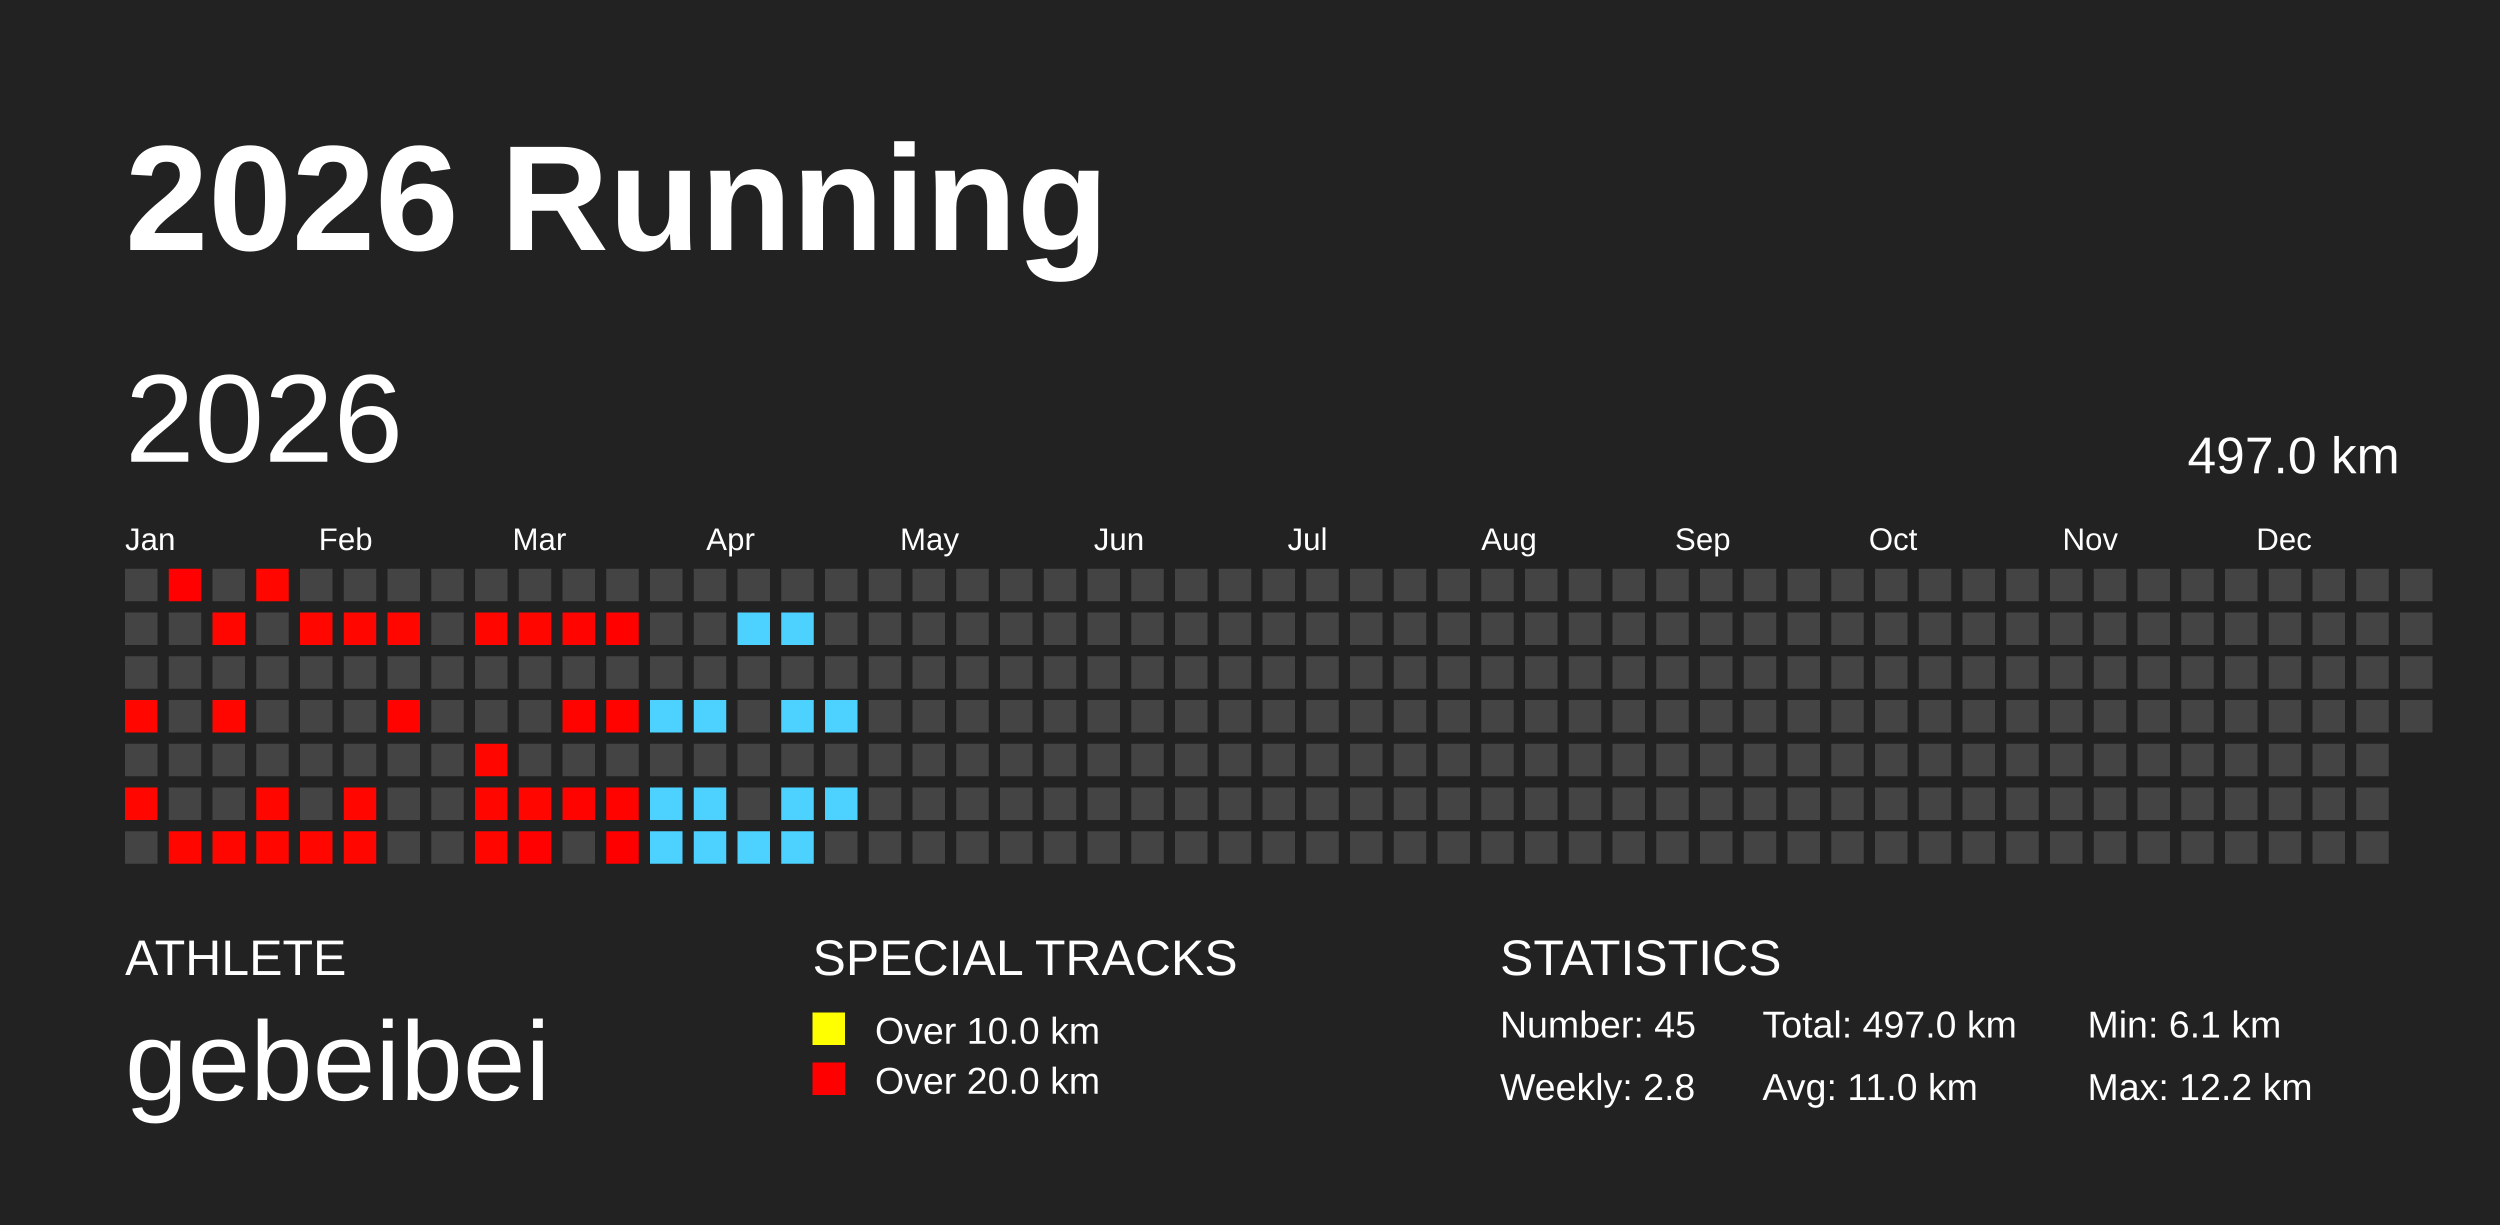
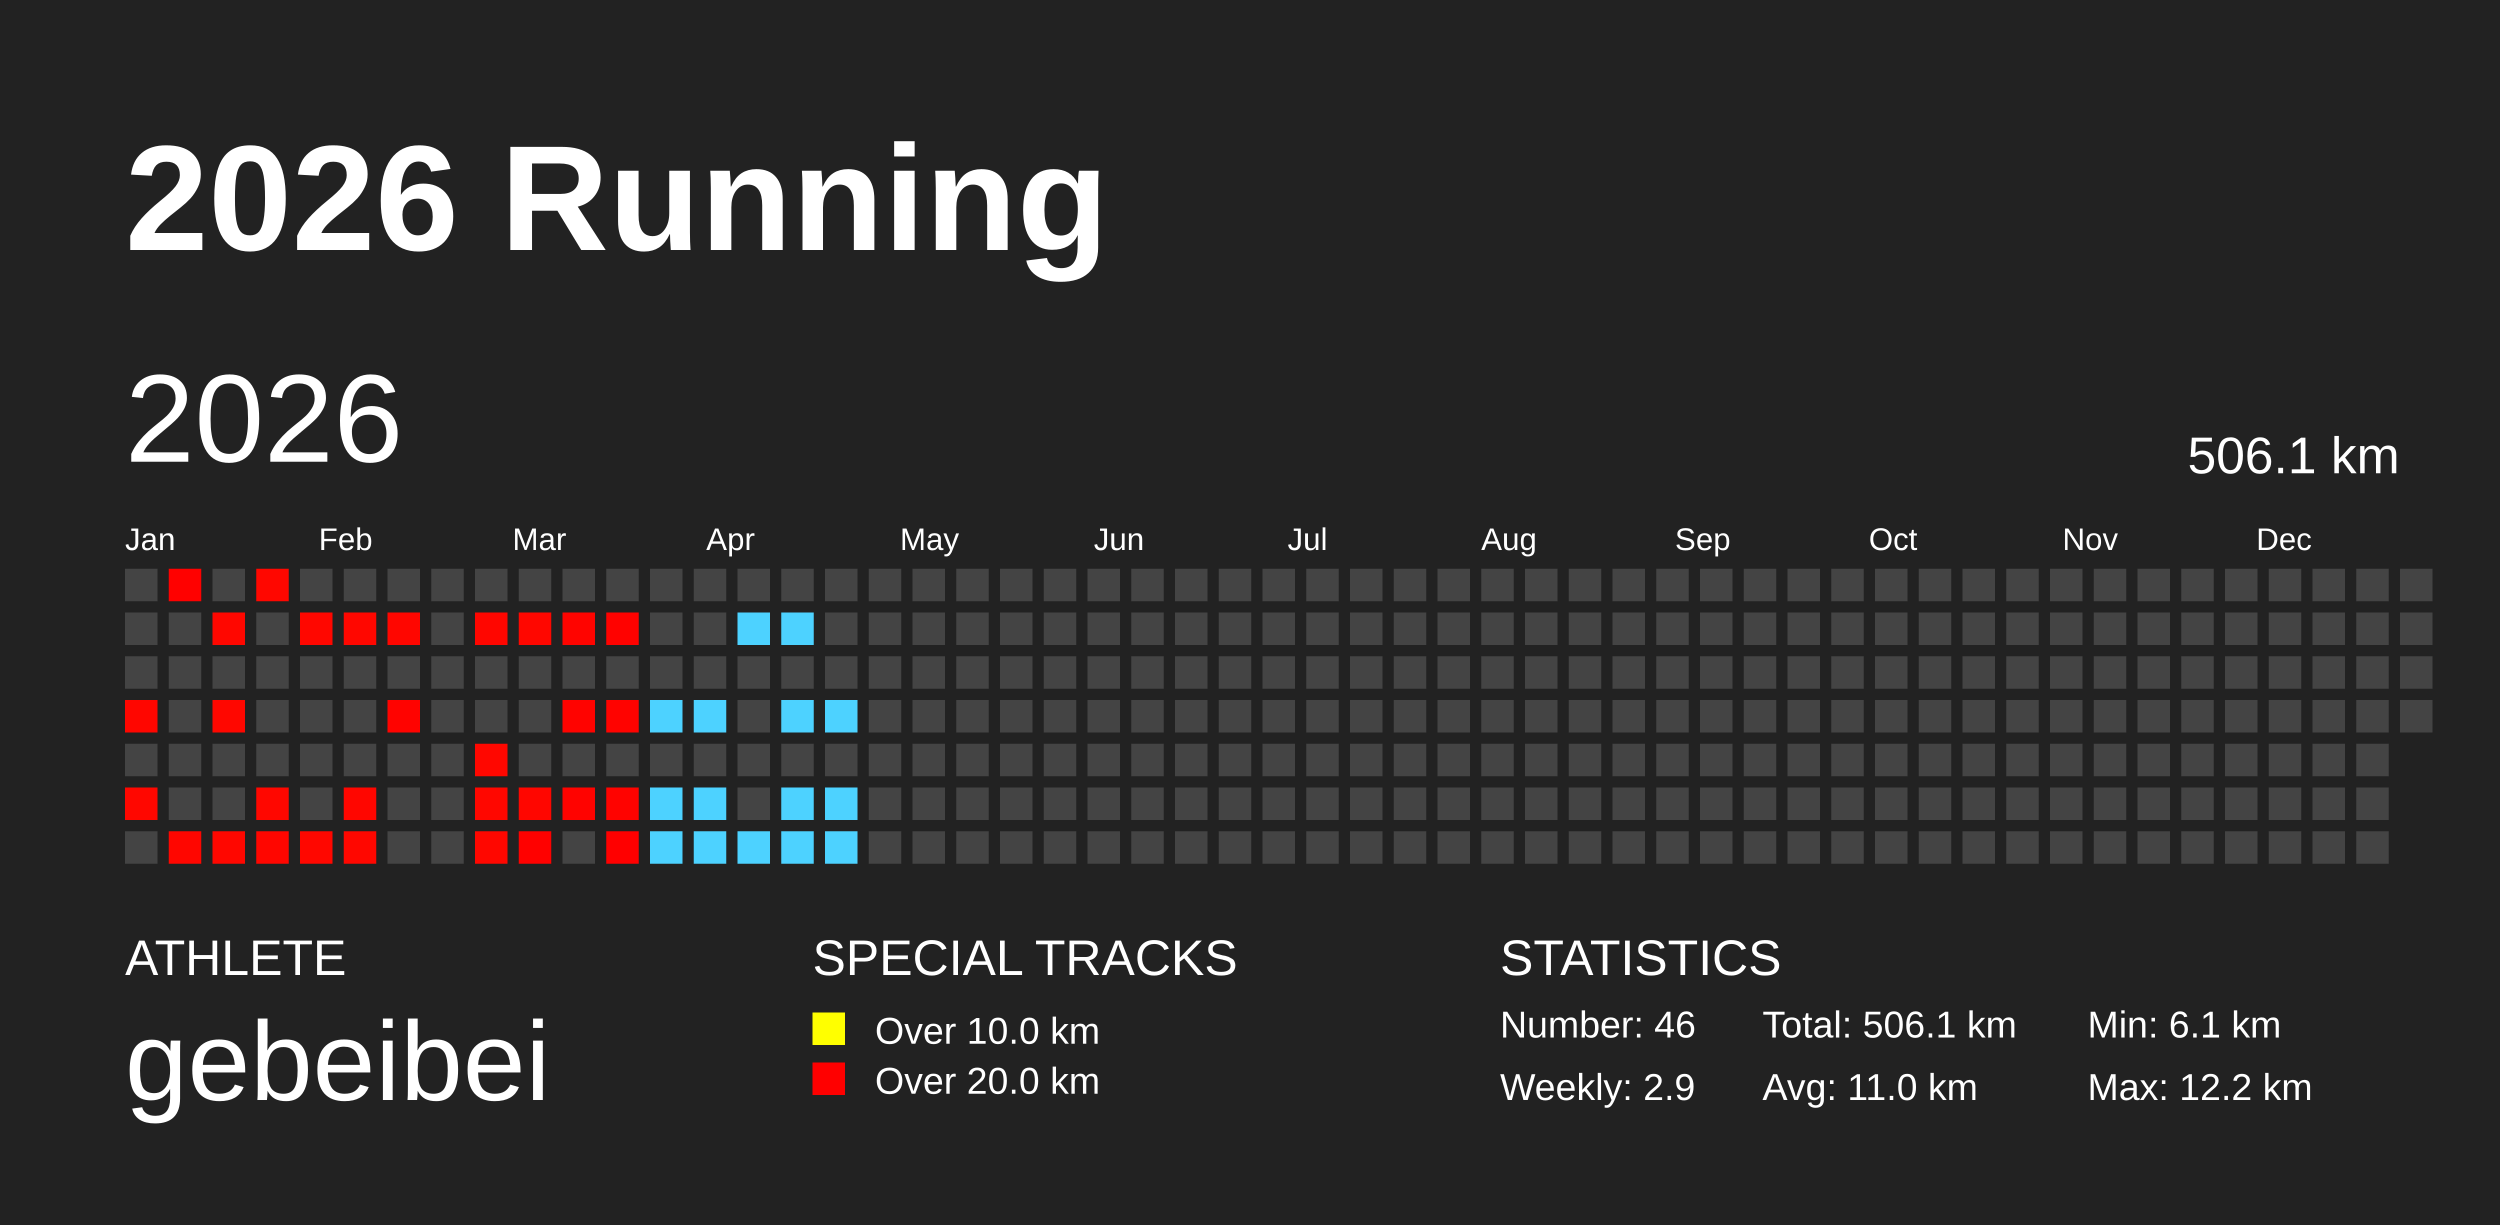
<svg xmlns="http://www.w3.org/2000/svg" baseProfile="full" height="98mm" version="1.1" viewBox="0,0,200,98" width="200mm">
  <defs />
  <rect fill="#222222" height="98" width="200" x="0" y="0" />
  <text fill="#FFFFFF" style="font-size:12px; font-family:Arial; font-weight:bold;" x="10" y="20">2026 Running</text>
  <text fill="#FFFFFF" style="font-size:4px; font-family:Arial" x="10" y="78">ATHLETE</text>
  <text fill="#FFFFFF" style="font-size:9px; font-family:Arial" x="10" y="88">gebeibei</text>
  <text fill="#FFFFFF" style="font-size:4px; font-family:Arial" x="65" y="78">SPECIAL TRACKS</text>
  <rect fill="yellow" height="2.6" width="2.6" x="65" y="81" />
  <text fill="#FFFFFF" style="font-size:3px; font-family:Arial" x="70" y="83.5">Over 10.0 km</text>
  <rect fill="red" height="2.6" width="2.6" x="65" y="85" />
  <text fill="#FFFFFF" style="font-size:3px; font-family:Arial" x="70" y="87.5">Over 20.0 km</text>
  <text fill="#FFFFFF" style="font-size:4px; font-family:Arial" x="120" y="78">STATISTICS</text>
-   <text fill="#FFFFFF" style="font-size:3px; font-family:Arial" x="120" y="83">Number: 45</text>
-   <text fill="#FFFFFF" style="font-size:3px; font-family:Arial" x="120" y="88">Weekly: 2.8</text>
-   <text fill="#FFFFFF" style="font-size:3px; font-family:Arial" x="141" y="83">Total: 497.0 km</text>
+   <text fill="#FFFFFF" style="font-size:3px; font-family:Arial" x="120" y="83">Number: 46</text>
+   <text fill="#FFFFFF" style="font-size:3px; font-family:Arial" x="120" y="88">Weekly: 2.9</text>
+   <text fill="#FFFFFF" style="font-size:3px; font-family:Arial" x="141" y="83">Total: 506.1 km</text>
  <text fill="#FFFFFF" style="font-size:3px; font-family:Arial" x="141" y="88">Avg: 11.0 km</text>
  <text fill="#FFFFFF" style="font-size:3px; font-family:Arial" x="167" y="83">Min: 6.1 km</text>
  <text fill="#FFFFFF" style="font-size:3px; font-family:Arial" x="167" y="88">Max: 12.2 km</text>
  <text dominant-baseline="hanging" fill="#FFFFFF" style="font-size:10.0px; font-family:Arial;" x="10" y="30">2026</text>
-   <text dominant-baseline="hanging" fill="#FFFFFF" style="font-size:4.125px; font-family:Arial;" x="175" y="35">497.0 km</text>
+   <text dominant-baseline="hanging" fill="#FFFFFF" style="font-size:4.125px; font-family:Arial;" x="175" y="35">506.1 km</text>
  <text fill="#FFFFFF" style="font-size:2.5px; font-family:Arial" x="10.0" y="44">Jan</text>
  <text fill="#FFFFFF" style="font-size:2.5px; font-family:Arial" x="25.5" y="44">Feb</text>
  <text fill="#FFFFFF" style="font-size:2.5px; font-family:Arial" x="41.0" y="44">Mar</text>
  <text fill="#FFFFFF" style="font-size:2.5px; font-family:Arial" x="56.5" y="44">Apr</text>
  <text fill="#FFFFFF" style="font-size:2.5px; font-family:Arial" x="72.0" y="44">May</text>
  <text fill="#FFFFFF" style="font-size:2.5px; font-family:Arial" x="87.5" y="44">Jun</text>
  <text fill="#FFFFFF" style="font-size:2.5px; font-family:Arial" x="103.0" y="44">Jul</text>
  <text fill="#FFFFFF" style="font-size:2.5px; font-family:Arial" x="118.5" y="44">Aug</text>
  <text fill="#FFFFFF" style="font-size:2.5px; font-family:Arial" x="134.0" y="44">Sep</text>
  <text fill="#FFFFFF" style="font-size:2.5px; font-family:Arial" x="149.5" y="44">Oct</text>
  <text fill="#FFFFFF" style="font-size:2.5px; font-family:Arial" x="165.0" y="44">Nov</text>
  <text fill="#FFFFFF" style="font-size:2.5px; font-family:Arial" x="180.5" y="44">Dec</text>
  <rect fill="#444444" height="2.6" width="2.6" x="10.0" y="45.5" />
  <rect fill="#444444" height="2.6" width="2.6" x="10.0" y="49.0" />
  <rect fill="#444444" height="2.6" width="2.6" x="10.0" y="52.5" />
  <rect fill="#ff0600" height="2.6" width="2.6" x="10.0" y="56.0" />
  <rect fill="#444444" height="2.6" width="2.6" x="10.0" y="59.5" />
  <rect fill="#ff0700" height="2.6" width="2.6" x="10.0" y="63.0" />
  <rect fill="#444444" height="2.6" width="2.6" x="10.0" y="66.5" />
  <rect fill="#ff0100" height="2.6" width="2.6" x="13.5" y="45.5" />
  <rect fill="#444444" height="2.6" width="2.6" x="13.5" y="49.0" />
  <rect fill="#444444" height="2.6" width="2.6" x="13.5" y="52.5" />
  <rect fill="#444444" height="2.6" width="2.6" x="13.5" y="56.0" />
  <rect fill="#444444" height="2.6" width="2.6" x="13.5" y="59.5" />
  <rect fill="#444444" height="2.6" width="2.6" x="13.5" y="63.0" />
  <rect fill="#ff0600" height="2.6" width="2.6" x="13.5" y="66.5" />
  <rect fill="#444444" height="2.6" width="2.6" x="17.0" y="45.5" />
  <rect fill="#ff0700" height="2.6" width="2.6" x="17.0" y="49.0" />
  <rect fill="#444444" height="2.6" width="2.6" x="17.0" y="52.5" />
  <rect fill="#ff0700" height="2.6" width="2.6" x="17.0" y="56.0" />
  <rect fill="#444444" height="2.6" width="2.6" x="17.0" y="59.5" />
  <rect fill="#444444" height="2.6" width="2.6" x="17.0" y="63.0" />
  <rect fill="#ff0700" height="2.6" width="2.6" x="17.0" y="66.5" />
  <rect fill="#ff0700" height="2.6" width="2.6" x="20.5" y="45.5" />
  <rect fill="#444444" height="2.6" width="2.6" x="20.5" y="49.0" />
  <rect fill="#444444" height="2.6" width="2.6" x="20.5" y="52.5" />
  <rect fill="#444444" height="2.6" width="2.6" x="20.5" y="56.0" />
  <rect fill="#444444" height="2.6" width="2.6" x="20.5" y="59.5" />
  <rect fill="#ff0700" height="2.6" width="2.6" x="20.5" y="63.0" />
  <rect fill="#ff0600" height="2.6" width="2.6" x="20.5" y="66.5" />
  <rect fill="#444444" height="2.6" width="2.6" x="24.0" y="45.5" />
  <rect fill="#ff0700" height="2.6" width="2.6" x="24.0" y="49.0" />
  <rect fill="#444444" height="2.6" width="2.6" x="24.0" y="52.5" />
  <rect fill="#444444" height="2.6" width="2.6" x="24.0" y="56.0" />
  <rect fill="#444444" height="2.6" width="2.6" x="24.0" y="59.5" />
  <rect fill="#444444" height="2.6" width="2.6" x="24.0" y="63.0" />
  <rect fill="#ff0700" height="2.6" width="2.6" x="24.0" y="66.5" />
  <rect fill="#444444" height="2.6" width="2.6" x="27.5" y="45.5" />
  <rect fill="#ff0700" height="2.6" width="2.6" x="27.5" y="49.0" />
  <rect fill="#444444" height="2.6" width="2.6" x="27.5" y="52.5" />
  <rect fill="#444444" height="2.6" width="2.6" x="27.5" y="56.0" />
  <rect fill="#444444" height="2.6" width="2.6" x="27.5" y="59.5" />
  <rect fill="#ff0600" height="2.6" width="2.6" x="27.5" y="63.0" />
  <rect fill="#ff0700" height="2.6" width="2.6" x="27.5" y="66.5" />
  <rect fill="#444444" height="2.6" width="2.6" x="31.0" y="45.5" />
  <rect fill="#ff0600" height="2.6" width="2.6" x="31.0" y="49.0" />
  <rect fill="#444444" height="2.6" width="2.6" x="31.0" y="52.5" />
  <rect fill="#ff0300" height="2.6" width="2.6" x="31.0" y="56.0" />
  <rect fill="#444444" height="2.6" width="2.6" x="31.0" y="59.5" />
  <rect fill="#444444" height="2.6" width="2.6" x="31.0" y="63.0" />
  <rect fill="#444444" height="2.6" width="2.6" x="31.0" y="66.5" />
  <rect fill="#444444" height="2.6" width="2.6" x="34.5" y="45.5" />
  <rect fill="#444444" height="2.6" width="2.6" x="34.5" y="49.0" />
  <rect fill="#444444" height="2.6" width="2.6" x="34.5" y="52.5" />
  <rect fill="#444444" height="2.6" width="2.6" x="34.5" y="56.0" />
  <rect fill="#444444" height="2.6" width="2.6" x="34.5" y="59.5" />
  <rect fill="#444444" height="2.6" width="2.6" x="34.5" y="63.0" />
  <rect fill="#444444" height="2.6" width="2.6" x="34.5" y="66.5" />
  <rect fill="#444444" height="2.6" width="2.6" x="38.0" y="45.5" />
  <rect fill="#ff0600" height="2.6" width="2.6" x="38.0" y="49.0" />
  <rect fill="#444444" height="2.6" width="2.6" x="38.0" y="52.5" />
  <rect fill="#444444" height="2.6" width="2.6" x="38.0" y="56.0" />
  <rect fill="#ff0700" height="2.6" width="2.6" x="38.0" y="59.5" />
  <rect fill="#ff0700" height="2.6" width="2.6" x="38.0" y="63.0" />
  <rect fill="#ff0700" height="2.6" width="2.6" x="38.0" y="66.5" />
  <rect fill="#444444" height="2.6" width="2.6" x="41.5" y="45.5" />
  <rect fill="#ff0700" height="2.6" width="2.6" x="41.5" y="49.0" />
  <rect fill="#444444" height="2.6" width="2.6" x="41.5" y="52.5" />
  <rect fill="#444444" height="2.6" width="2.6" x="41.5" y="56.0" />
  <rect fill="#444444" height="2.6" width="2.6" x="41.5" y="59.5" />
  <rect fill="#ff0600" height="2.6" width="2.6" x="41.5" y="63.0" />
  <rect fill="#ff0100" height="2.6" width="2.6" x="41.5" y="66.5" />
  <rect fill="#444444" height="2.6" width="2.6" x="45.0" y="45.5" />
  <rect fill="#ff0400" height="2.6" width="2.6" x="45.0" y="49.0" />
  <rect fill="#444444" height="2.6" width="2.6" x="45.0" y="52.5" />
  <rect fill="#ff0300" height="2.6" width="2.6" x="45.0" y="56.0" />
  <rect fill="#444444" height="2.6" width="2.6" x="45.0" y="59.5" />
  <rect fill="#ff0300" height="2.6" width="2.6" x="45.0" y="63.0" />
  <rect fill="#444444" height="2.6" width="2.6" x="45.0" y="66.5" />
  <rect fill="#444444" height="2.6" width="2.6" x="48.5" y="45.5" />
  <rect fill="#ff0200" height="2.6" width="2.6" x="48.5" y="49.0" />
  <rect fill="#444444" height="2.6" width="2.6" x="48.5" y="52.5" />
  <rect fill="#ff0300" height="2.6" width="2.6" x="48.5" y="56.0" />
  <rect fill="#444444" height="2.6" width="2.6" x="48.5" y="59.5" />
  <rect fill="#ff0300" height="2.6" width="2.6" x="48.5" y="63.0" />
  <rect fill="#ff0000" height="2.6" width="2.6" x="48.5" y="66.5" />
  <rect fill="#444444" height="2.6" width="2.6" x="52.0" y="45.5" />
  <rect fill="#444444" height="2.6" width="2.6" x="52.0" y="49.0" />
  <rect fill="#444444" height="2.6" width="2.6" x="52.0" y="52.5" />
  <rect fill="#4dd2ff" height="2.6" width="2.6" x="52.0" y="56.0" />
  <rect fill="#444444" height="2.6" width="2.6" x="52.0" y="59.5" />
  <rect fill="#4dd2ff" height="2.6" width="2.6" x="52.0" y="63.0" />
  <rect fill="#4dd2ff" height="2.6" width="2.6" x="52.0" y="66.5" />
  <rect fill="#444444" height="2.6" width="2.6" x="55.5" y="45.5" />
  <rect fill="#444444" height="2.6" width="2.6" x="55.5" y="49.0" />
  <rect fill="#444444" height="2.6" width="2.6" x="55.5" y="52.5" />
  <rect fill="#4dd2ff" height="2.6" width="2.6" x="55.5" y="56.0" />
  <rect fill="#444444" height="2.6" width="2.6" x="55.5" y="59.5" />
  <rect fill="#4dd2ff" height="2.6" width="2.6" x="55.5" y="63.0" />
  <rect fill="#4dd2ff" height="2.6" width="2.6" x="55.5" y="66.5" />
  <rect fill="#444444" height="2.6" width="2.6" x="59.0" y="45.5" />
  <rect fill="#4dd2ff" height="2.6" width="2.6" x="59.0" y="49.0" />
  <rect fill="#444444" height="2.6" width="2.6" x="59.0" y="52.5" />
  <rect fill="#444444" height="2.6" width="2.6" x="59.0" y="56.0" />
  <rect fill="#444444" height="2.6" width="2.6" x="59.0" y="59.5" />
  <rect fill="#444444" height="2.6" width="2.6" x="59.0" y="63.0" />
  <rect fill="#4dd2ff" height="2.6" width="2.6" x="59.0" y="66.5" />
  <rect fill="#444444" height="2.6" width="2.6" x="62.5" y="45.5" />
  <rect fill="#4dd2ff" height="2.6" width="2.6" x="62.5" y="49.0" />
  <rect fill="#444444" height="2.6" width="2.6" x="62.5" y="52.5" />
  <rect fill="#4dd2ff" height="2.6" width="2.6" x="62.5" y="56.0" />
  <rect fill="#444444" height="2.6" width="2.6" x="62.5" y="59.5" />
  <rect fill="#4dd2ff" height="2.6" width="2.6" x="62.5" y="63.0" />
  <rect fill="#4dd2ff" height="2.6" width="2.6" x="62.5" y="66.5" />
  <rect fill="#444444" height="2.6" width="2.6" x="66.0" y="45.5" />
  <rect fill="#444444" height="2.6" width="2.6" x="66.0" y="49.0" />
  <rect fill="#444444" height="2.6" width="2.6" x="66.0" y="52.5" />
  <rect fill="#4dd2ff" height="2.6" width="2.6" x="66.0" y="56.0" />
  <rect fill="#444444" height="2.6" width="2.6" x="66.0" y="59.5" />
  <rect fill="#4dd2ff" height="2.6" width="2.6" x="66.0" y="63.0" />
-   <rect fill="#444444" height="2.6" width="2.6" x="66.0" y="66.5" />
+   <rect fill="#4dd2ff" height="2.6" width="2.6" x="66.0" y="66.5" />
  <rect fill="#444444" height="2.6" width="2.6" x="69.5" y="45.5" />
  <rect fill="#444444" height="2.6" width="2.6" x="69.5" y="49.0" />
  <rect fill="#444444" height="2.6" width="2.6" x="69.5" y="52.5" />
  <rect fill="#444444" height="2.6" width="2.6" x="69.5" y="56.0" />
  <rect fill="#444444" height="2.6" width="2.6" x="69.5" y="59.5" />
  <rect fill="#444444" height="2.6" width="2.6" x="69.5" y="63.0" />
  <rect fill="#444444" height="2.6" width="2.6" x="69.5" y="66.5" />
  <rect fill="#444444" height="2.6" width="2.6" x="73.0" y="45.5" />
  <rect fill="#444444" height="2.6" width="2.6" x="73.0" y="49.0" />
  <rect fill="#444444" height="2.6" width="2.6" x="73.0" y="52.5" />
  <rect fill="#444444" height="2.6" width="2.6" x="73.0" y="56.0" />
  <rect fill="#444444" height="2.6" width="2.6" x="73.0" y="59.5" />
  <rect fill="#444444" height="2.6" width="2.6" x="73.0" y="63.0" />
  <rect fill="#444444" height="2.6" width="2.6" x="73.0" y="66.5" />
  <rect fill="#444444" height="2.6" width="2.6" x="76.5" y="45.5" />
  <rect fill="#444444" height="2.6" width="2.6" x="76.5" y="49.0" />
  <rect fill="#444444" height="2.6" width="2.6" x="76.5" y="52.5" />
  <rect fill="#444444" height="2.6" width="2.6" x="76.5" y="56.0" />
  <rect fill="#444444" height="2.6" width="2.6" x="76.5" y="59.5" />
  <rect fill="#444444" height="2.6" width="2.6" x="76.5" y="63.0" />
  <rect fill="#444444" height="2.6" width="2.6" x="76.5" y="66.5" />
  <rect fill="#444444" height="2.6" width="2.6" x="80.0" y="45.5" />
  <rect fill="#444444" height="2.6" width="2.6" x="80.0" y="49.0" />
  <rect fill="#444444" height="2.6" width="2.6" x="80.0" y="52.5" />
  <rect fill="#444444" height="2.6" width="2.6" x="80.0" y="56.0" />
  <rect fill="#444444" height="2.6" width="2.6" x="80.0" y="59.5" />
  <rect fill="#444444" height="2.6" width="2.6" x="80.0" y="63.0" />
  <rect fill="#444444" height="2.6" width="2.6" x="80.0" y="66.5" />
  <rect fill="#444444" height="2.6" width="2.6" x="83.5" y="45.5" />
  <rect fill="#444444" height="2.6" width="2.6" x="83.5" y="49.0" />
  <rect fill="#444444" height="2.6" width="2.6" x="83.5" y="52.5" />
  <rect fill="#444444" height="2.6" width="2.6" x="83.5" y="56.0" />
  <rect fill="#444444" height="2.6" width="2.6" x="83.5" y="59.5" />
  <rect fill="#444444" height="2.6" width="2.6" x="83.5" y="63.0" />
  <rect fill="#444444" height="2.6" width="2.6" x="83.5" y="66.5" />
  <rect fill="#444444" height="2.6" width="2.6" x="87.0" y="45.5" />
  <rect fill="#444444" height="2.6" width="2.6" x="87.0" y="49.0" />
  <rect fill="#444444" height="2.6" width="2.6" x="87.0" y="52.5" />
  <rect fill="#444444" height="2.6" width="2.6" x="87.0" y="56.0" />
  <rect fill="#444444" height="2.6" width="2.6" x="87.0" y="59.5" />
  <rect fill="#444444" height="2.6" width="2.6" x="87.0" y="63.0" />
  <rect fill="#444444" height="2.6" width="2.6" x="87.0" y="66.5" />
  <rect fill="#444444" height="2.6" width="2.6" x="90.5" y="45.5" />
  <rect fill="#444444" height="2.6" width="2.6" x="90.5" y="49.0" />
  <rect fill="#444444" height="2.6" width="2.6" x="90.5" y="52.5" />
  <rect fill="#444444" height="2.6" width="2.6" x="90.5" y="56.0" />
  <rect fill="#444444" height="2.6" width="2.6" x="90.5" y="59.5" />
  <rect fill="#444444" height="2.6" width="2.6" x="90.5" y="63.0" />
  <rect fill="#444444" height="2.6" width="2.6" x="90.5" y="66.5" />
  <rect fill="#444444" height="2.6" width="2.6" x="94.0" y="45.5" />
  <rect fill="#444444" height="2.6" width="2.6" x="94.0" y="49.0" />
  <rect fill="#444444" height="2.6" width="2.6" x="94.0" y="52.5" />
  <rect fill="#444444" height="2.6" width="2.6" x="94.0" y="56.0" />
  <rect fill="#444444" height="2.6" width="2.6" x="94.0" y="59.5" />
  <rect fill="#444444" height="2.6" width="2.6" x="94.0" y="63.0" />
  <rect fill="#444444" height="2.6" width="2.6" x="94.0" y="66.5" />
  <rect fill="#444444" height="2.6" width="2.6" x="97.5" y="45.5" />
  <rect fill="#444444" height="2.6" width="2.6" x="97.5" y="49.0" />
  <rect fill="#444444" height="2.6" width="2.6" x="97.5" y="52.5" />
  <rect fill="#444444" height="2.6" width="2.6" x="97.5" y="56.0" />
  <rect fill="#444444" height="2.6" width="2.6" x="97.5" y="59.5" />
  <rect fill="#444444" height="2.6" width="2.6" x="97.5" y="63.0" />
  <rect fill="#444444" height="2.6" width="2.6" x="97.5" y="66.5" />
  <rect fill="#444444" height="2.6" width="2.6" x="101.0" y="45.5" />
  <rect fill="#444444" height="2.6" width="2.6" x="101.0" y="49.0" />
  <rect fill="#444444" height="2.6" width="2.6" x="101.0" y="52.5" />
  <rect fill="#444444" height="2.6" width="2.6" x="101.0" y="56.0" />
  <rect fill="#444444" height="2.6" width="2.6" x="101.0" y="59.5" />
  <rect fill="#444444" height="2.6" width="2.6" x="101.0" y="63.0" />
  <rect fill="#444444" height="2.6" width="2.6" x="101.0" y="66.5" />
  <rect fill="#444444" height="2.6" width="2.6" x="104.5" y="45.5" />
  <rect fill="#444444" height="2.6" width="2.6" x="104.5" y="49.0" />
  <rect fill="#444444" height="2.6" width="2.6" x="104.5" y="52.5" />
  <rect fill="#444444" height="2.6" width="2.6" x="104.5" y="56.0" />
  <rect fill="#444444" height="2.6" width="2.6" x="104.5" y="59.5" />
  <rect fill="#444444" height="2.6" width="2.6" x="104.5" y="63.0" />
  <rect fill="#444444" height="2.6" width="2.6" x="104.5" y="66.5" />
  <rect fill="#444444" height="2.6" width="2.6" x="108.0" y="45.5" />
  <rect fill="#444444" height="2.6" width="2.6" x="108.0" y="49.0" />
  <rect fill="#444444" height="2.6" width="2.6" x="108.0" y="52.5" />
  <rect fill="#444444" height="2.6" width="2.6" x="108.0" y="56.0" />
  <rect fill="#444444" height="2.6" width="2.6" x="108.0" y="59.5" />
  <rect fill="#444444" height="2.6" width="2.6" x="108.0" y="63.0" />
  <rect fill="#444444" height="2.6" width="2.6" x="108.0" y="66.5" />
  <rect fill="#444444" height="2.6" width="2.6" x="111.5" y="45.5" />
  <rect fill="#444444" height="2.6" width="2.6" x="111.5" y="49.0" />
  <rect fill="#444444" height="2.6" width="2.6" x="111.5" y="52.5" />
  <rect fill="#444444" height="2.6" width="2.6" x="111.5" y="56.0" />
  <rect fill="#444444" height="2.6" width="2.6" x="111.5" y="59.5" />
  <rect fill="#444444" height="2.6" width="2.6" x="111.5" y="63.0" />
  <rect fill="#444444" height="2.6" width="2.6" x="111.5" y="66.5" />
  <rect fill="#444444" height="2.6" width="2.6" x="115.0" y="45.5" />
  <rect fill="#444444" height="2.6" width="2.6" x="115.0" y="49.0" />
  <rect fill="#444444" height="2.6" width="2.6" x="115.0" y="52.5" />
  <rect fill="#444444" height="2.6" width="2.6" x="115.0" y="56.0" />
  <rect fill="#444444" height="2.6" width="2.6" x="115.0" y="59.5" />
  <rect fill="#444444" height="2.6" width="2.6" x="115.0" y="63.0" />
  <rect fill="#444444" height="2.6" width="2.6" x="115.0" y="66.5" />
  <rect fill="#444444" height="2.6" width="2.6" x="118.5" y="45.5" />
  <rect fill="#444444" height="2.6" width="2.6" x="118.5" y="49.0" />
  <rect fill="#444444" height="2.6" width="2.6" x="118.5" y="52.5" />
  <rect fill="#444444" height="2.6" width="2.6" x="118.5" y="56.0" />
  <rect fill="#444444" height="2.6" width="2.6" x="118.5" y="59.5" />
  <rect fill="#444444" height="2.6" width="2.6" x="118.5" y="63.0" />
  <rect fill="#444444" height="2.6" width="2.6" x="118.5" y="66.5" />
  <rect fill="#444444" height="2.6" width="2.6" x="122.0" y="45.5" />
  <rect fill="#444444" height="2.6" width="2.6" x="122.0" y="49.0" />
  <rect fill="#444444" height="2.6" width="2.6" x="122.0" y="52.5" />
  <rect fill="#444444" height="2.6" width="2.6" x="122.0" y="56.0" />
  <rect fill="#444444" height="2.6" width="2.6" x="122.0" y="59.5" />
  <rect fill="#444444" height="2.6" width="2.6" x="122.0" y="63.0" />
  <rect fill="#444444" height="2.6" width="2.6" x="122.0" y="66.5" />
  <rect fill="#444444" height="2.6" width="2.6" x="125.5" y="45.5" />
  <rect fill="#444444" height="2.6" width="2.6" x="125.5" y="49.0" />
  <rect fill="#444444" height="2.6" width="2.6" x="125.5" y="52.5" />
  <rect fill="#444444" height="2.6" width="2.6" x="125.5" y="56.0" />
  <rect fill="#444444" height="2.6" width="2.6" x="125.5" y="59.5" />
  <rect fill="#444444" height="2.6" width="2.6" x="125.5" y="63.0" />
  <rect fill="#444444" height="2.6" width="2.6" x="125.5" y="66.5" />
  <rect fill="#444444" height="2.6" width="2.6" x="129.0" y="45.5" />
  <rect fill="#444444" height="2.6" width="2.6" x="129.0" y="49.0" />
  <rect fill="#444444" height="2.6" width="2.6" x="129.0" y="52.5" />
  <rect fill="#444444" height="2.6" width="2.6" x="129.0" y="56.0" />
  <rect fill="#444444" height="2.6" width="2.6" x="129.0" y="59.5" />
  <rect fill="#444444" height="2.6" width="2.6" x="129.0" y="63.0" />
  <rect fill="#444444" height="2.6" width="2.6" x="129.0" y="66.5" />
  <rect fill="#444444" height="2.6" width="2.6" x="132.5" y="45.5" />
  <rect fill="#444444" height="2.6" width="2.6" x="132.5" y="49.0" />
  <rect fill="#444444" height="2.6" width="2.6" x="132.5" y="52.5" />
  <rect fill="#444444" height="2.6" width="2.6" x="132.5" y="56.0" />
  <rect fill="#444444" height="2.6" width="2.6" x="132.5" y="59.5" />
  <rect fill="#444444" height="2.6" width="2.6" x="132.5" y="63.0" />
  <rect fill="#444444" height="2.6" width="2.6" x="132.5" y="66.5" />
  <rect fill="#444444" height="2.6" width="2.6" x="136.0" y="45.5" />
  <rect fill="#444444" height="2.6" width="2.6" x="136.0" y="49.0" />
  <rect fill="#444444" height="2.6" width="2.6" x="136.0" y="52.5" />
  <rect fill="#444444" height="2.6" width="2.6" x="136.0" y="56.0" />
  <rect fill="#444444" height="2.6" width="2.6" x="136.0" y="59.5" />
  <rect fill="#444444" height="2.6" width="2.6" x="136.0" y="63.0" />
  <rect fill="#444444" height="2.6" width="2.6" x="136.0" y="66.5" />
  <rect fill="#444444" height="2.6" width="2.6" x="139.5" y="45.5" />
  <rect fill="#444444" height="2.6" width="2.6" x="139.5" y="49.0" />
  <rect fill="#444444" height="2.6" width="2.6" x="139.5" y="52.5" />
  <rect fill="#444444" height="2.6" width="2.6" x="139.5" y="56.0" />
  <rect fill="#444444" height="2.6" width="2.6" x="139.5" y="59.5" />
  <rect fill="#444444" height="2.6" width="2.6" x="139.5" y="63.0" />
  <rect fill="#444444" height="2.6" width="2.6" x="139.5" y="66.5" />
  <rect fill="#444444" height="2.6" width="2.6" x="143.0" y="45.5" />
  <rect fill="#444444" height="2.6" width="2.6" x="143.0" y="49.0" />
  <rect fill="#444444" height="2.6" width="2.6" x="143.0" y="52.5" />
  <rect fill="#444444" height="2.6" width="2.6" x="143.0" y="56.0" />
  <rect fill="#444444" height="2.6" width="2.6" x="143.0" y="59.5" />
  <rect fill="#444444" height="2.6" width="2.6" x="143.0" y="63.0" />
  <rect fill="#444444" height="2.6" width="2.6" x="143.0" y="66.5" />
  <rect fill="#444444" height="2.6" width="2.6" x="146.5" y="45.5" />
  <rect fill="#444444" height="2.6" width="2.6" x="146.5" y="49.0" />
  <rect fill="#444444" height="2.6" width="2.6" x="146.5" y="52.5" />
  <rect fill="#444444" height="2.6" width="2.6" x="146.5" y="56.0" />
  <rect fill="#444444" height="2.6" width="2.6" x="146.5" y="59.5" />
  <rect fill="#444444" height="2.6" width="2.6" x="146.5" y="63.0" />
  <rect fill="#444444" height="2.6" width="2.6" x="146.5" y="66.5" />
  <rect fill="#444444" height="2.6" width="2.6" x="150.0" y="45.5" />
  <rect fill="#444444" height="2.6" width="2.6" x="150.0" y="49.0" />
  <rect fill="#444444" height="2.6" width="2.6" x="150.0" y="52.5" />
  <rect fill="#444444" height="2.6" width="2.6" x="150.0" y="56.0" />
  <rect fill="#444444" height="2.6" width="2.6" x="150.0" y="59.5" />
  <rect fill="#444444" height="2.6" width="2.6" x="150.0" y="63.0" />
  <rect fill="#444444" height="2.6" width="2.6" x="150.0" y="66.5" />
  <rect fill="#444444" height="2.6" width="2.6" x="153.5" y="45.5" />
  <rect fill="#444444" height="2.6" width="2.6" x="153.5" y="49.0" />
  <rect fill="#444444" height="2.6" width="2.6" x="153.5" y="52.5" />
  <rect fill="#444444" height="2.6" width="2.6" x="153.5" y="56.0" />
  <rect fill="#444444" height="2.6" width="2.6" x="153.5" y="59.5" />
  <rect fill="#444444" height="2.6" width="2.6" x="153.5" y="63.0" />
  <rect fill="#444444" height="2.6" width="2.6" x="153.5" y="66.5" />
  <rect fill="#444444" height="2.6" width="2.6" x="157.0" y="45.5" />
  <rect fill="#444444" height="2.6" width="2.6" x="157.0" y="49.0" />
  <rect fill="#444444" height="2.6" width="2.6" x="157.0" y="52.5" />
  <rect fill="#444444" height="2.6" width="2.6" x="157.0" y="56.0" />
  <rect fill="#444444" height="2.6" width="2.6" x="157.0" y="59.5" />
  <rect fill="#444444" height="2.6" width="2.6" x="157.0" y="63.0" />
  <rect fill="#444444" height="2.6" width="2.6" x="157.0" y="66.5" />
  <rect fill="#444444" height="2.6" width="2.6" x="160.5" y="45.5" />
  <rect fill="#444444" height="2.6" width="2.6" x="160.5" y="49.0" />
  <rect fill="#444444" height="2.6" width="2.6" x="160.5" y="52.5" />
  <rect fill="#444444" height="2.6" width="2.6" x="160.5" y="56.0" />
  <rect fill="#444444" height="2.6" width="2.6" x="160.5" y="59.5" />
  <rect fill="#444444" height="2.6" width="2.6" x="160.5" y="63.0" />
  <rect fill="#444444" height="2.6" width="2.6" x="160.5" y="66.5" />
  <rect fill="#444444" height="2.6" width="2.6" x="164.0" y="45.5" />
  <rect fill="#444444" height="2.6" width="2.6" x="164.0" y="49.0" />
  <rect fill="#444444" height="2.6" width="2.6" x="164.0" y="52.5" />
  <rect fill="#444444" height="2.6" width="2.6" x="164.0" y="56.0" />
  <rect fill="#444444" height="2.6" width="2.6" x="164.0" y="59.5" />
  <rect fill="#444444" height="2.6" width="2.6" x="164.0" y="63.0" />
  <rect fill="#444444" height="2.6" width="2.6" x="164.0" y="66.5" />
  <rect fill="#444444" height="2.6" width="2.6" x="167.5" y="45.5" />
  <rect fill="#444444" height="2.6" width="2.6" x="167.5" y="49.0" />
  <rect fill="#444444" height="2.6" width="2.6" x="167.5" y="52.5" />
  <rect fill="#444444" height="2.6" width="2.6" x="167.5" y="56.0" />
  <rect fill="#444444" height="2.6" width="2.6" x="167.5" y="59.5" />
  <rect fill="#444444" height="2.6" width="2.6" x="167.5" y="63.0" />
  <rect fill="#444444" height="2.6" width="2.6" x="167.5" y="66.5" />
  <rect fill="#444444" height="2.6" width="2.6" x="171.0" y="45.5" />
  <rect fill="#444444" height="2.6" width="2.6" x="171.0" y="49.0" />
  <rect fill="#444444" height="2.6" width="2.6" x="171.0" y="52.5" />
  <rect fill="#444444" height="2.6" width="2.6" x="171.0" y="56.0" />
  <rect fill="#444444" height="2.6" width="2.6" x="171.0" y="59.5" />
  <rect fill="#444444" height="2.6" width="2.6" x="171.0" y="63.0" />
  <rect fill="#444444" height="2.6" width="2.6" x="171.0" y="66.5" />
  <rect fill="#444444" height="2.6" width="2.6" x="174.5" y="45.5" />
  <rect fill="#444444" height="2.6" width="2.6" x="174.5" y="49.0" />
  <rect fill="#444444" height="2.6" width="2.6" x="174.5" y="52.5" />
  <rect fill="#444444" height="2.6" width="2.6" x="174.5" y="56.0" />
  <rect fill="#444444" height="2.6" width="2.6" x="174.5" y="59.5" />
  <rect fill="#444444" height="2.6" width="2.6" x="174.5" y="63.0" />
  <rect fill="#444444" height="2.6" width="2.6" x="174.5" y="66.5" />
  <rect fill="#444444" height="2.6" width="2.6" x="178.0" y="45.5" />
  <rect fill="#444444" height="2.6" width="2.6" x="178.0" y="49.0" />
  <rect fill="#444444" height="2.6" width="2.6" x="178.0" y="52.5" />
  <rect fill="#444444" height="2.6" width="2.6" x="178.0" y="56.0" />
  <rect fill="#444444" height="2.6" width="2.6" x="178.0" y="59.5" />
  <rect fill="#444444" height="2.6" width="2.6" x="178.0" y="63.0" />
  <rect fill="#444444" height="2.6" width="2.6" x="178.0" y="66.5" />
  <rect fill="#444444" height="2.6" width="2.6" x="181.5" y="45.5" />
  <rect fill="#444444" height="2.6" width="2.6" x="181.5" y="49.0" />
  <rect fill="#444444" height="2.6" width="2.6" x="181.5" y="52.5" />
  <rect fill="#444444" height="2.6" width="2.6" x="181.5" y="56.0" />
  <rect fill="#444444" height="2.6" width="2.6" x="181.5" y="59.5" />
  <rect fill="#444444" height="2.6" width="2.6" x="181.5" y="63.0" />
  <rect fill="#444444" height="2.6" width="2.6" x="181.5" y="66.5" />
  <rect fill="#444444" height="2.6" width="2.6" x="185.0" y="45.5" />
  <rect fill="#444444" height="2.6" width="2.6" x="185.0" y="49.0" />
  <rect fill="#444444" height="2.6" width="2.6" x="185.0" y="52.5" />
  <rect fill="#444444" height="2.6" width="2.6" x="185.0" y="56.0" />
  <rect fill="#444444" height="2.6" width="2.6" x="185.0" y="59.5" />
  <rect fill="#444444" height="2.6" width="2.6" x="185.0" y="63.0" />
  <rect fill="#444444" height="2.6" width="2.6" x="185.0" y="66.5" />
  <rect fill="#444444" height="2.6" width="2.6" x="188.5" y="45.5" />
  <rect fill="#444444" height="2.6" width="2.6" x="188.5" y="49.0" />
  <rect fill="#444444" height="2.6" width="2.6" x="188.5" y="52.5" />
  <rect fill="#444444" height="2.6" width="2.6" x="188.5" y="56.0" />
  <rect fill="#444444" height="2.6" width="2.6" x="188.5" y="59.5" />
  <rect fill="#444444" height="2.6" width="2.6" x="188.5" y="63.0" />
  <rect fill="#444444" height="2.6" width="2.6" x="188.5" y="66.5" />
  <rect fill="#444444" height="2.6" width="2.6" x="192.0" y="45.5" />
  <rect fill="#444444" height="2.6" width="2.6" x="192.0" y="49.0" />
  <rect fill="#444444" height="2.6" width="2.6" x="192.0" y="52.5" />
  <rect fill="#444444" height="2.6" width="2.6" x="192.0" y="56.0" />
</svg>
